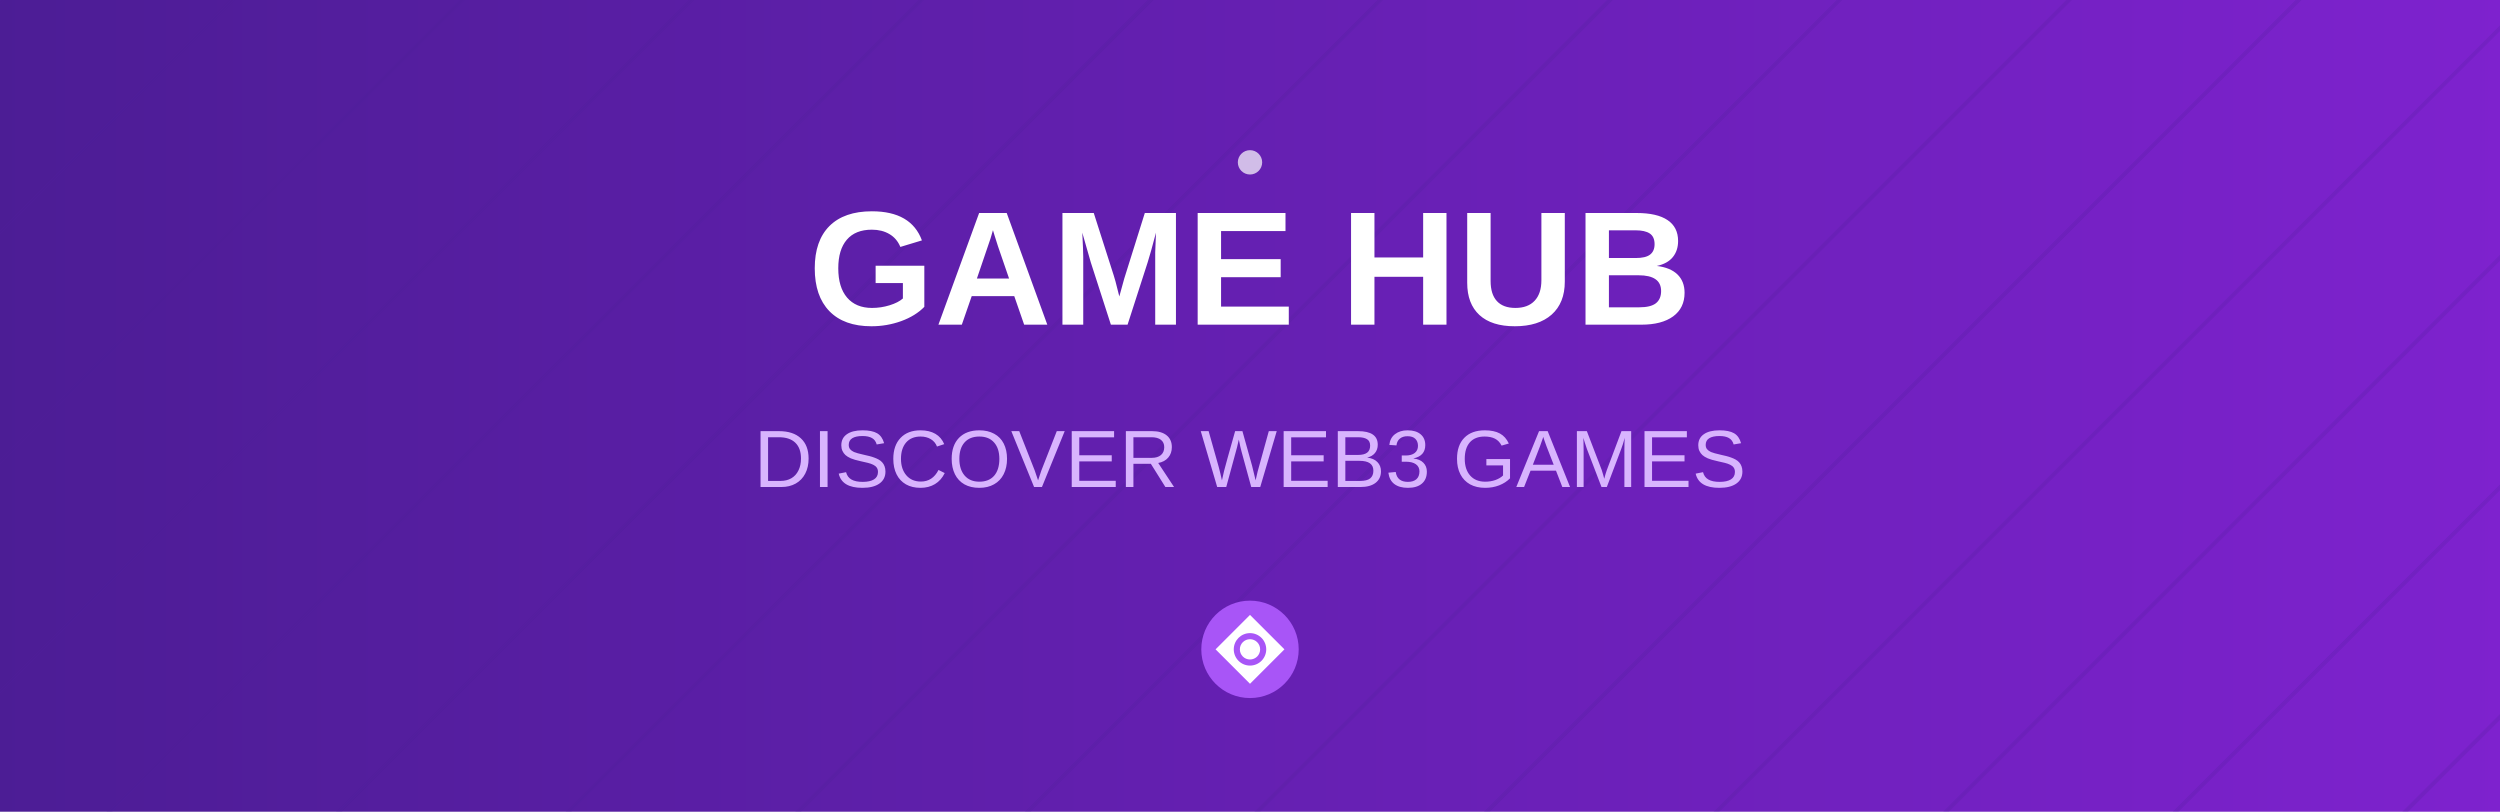
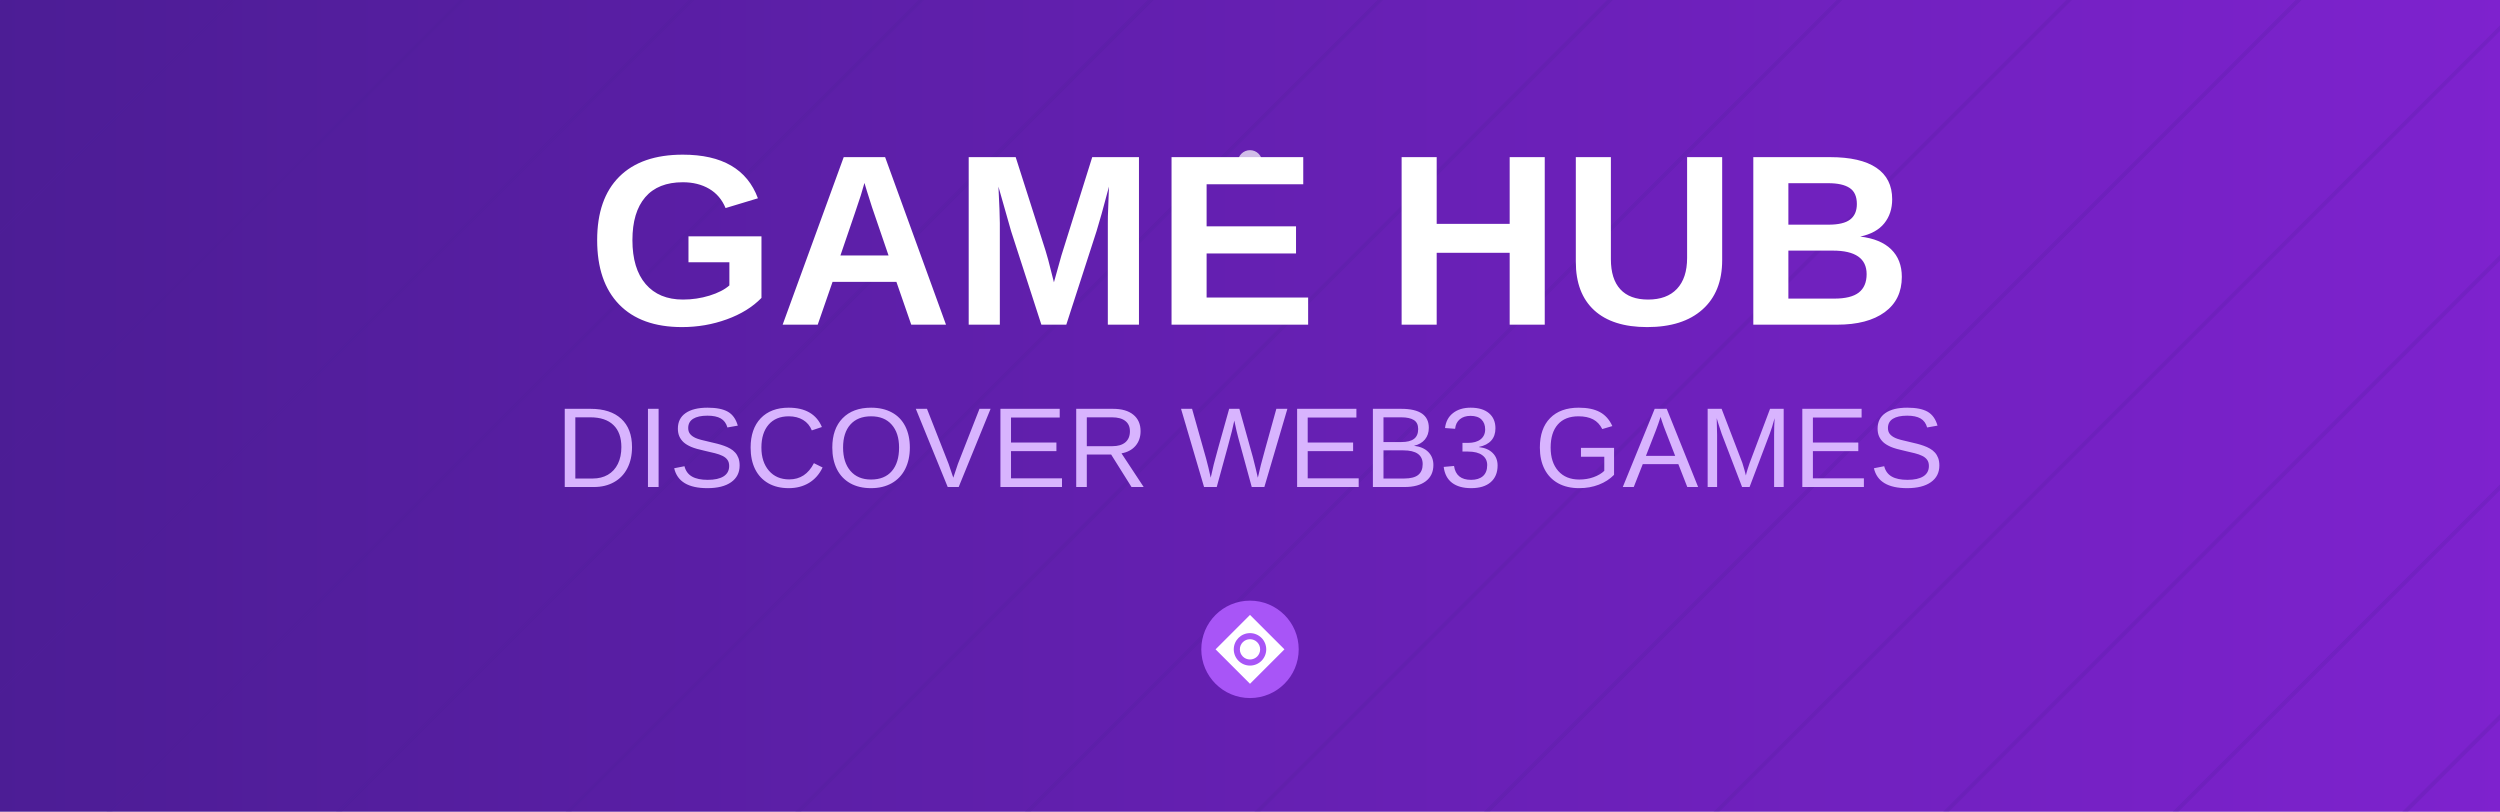
<svg xmlns="http://www.w3.org/2000/svg" width="616" height="200" viewBox="0 0 616 200">
  <defs>
    <linearGradient id="gameHubGradient" x1="0%" y1="0%" x2="100%" y2="0%">
      <stop offset="0%" stop-color="#4c1d95" />
      <stop offset="100%" stop-color="#7e22ce" />
    </linearGradient>
    <pattern id="diagonalLines" patternUnits="userSpaceOnUse" width="40" height="40" patternTransform="rotate(45)">
      <line x1="0" y1="0" x2="0" y2="40" stroke="#4c1d95" stroke-width="2" />
    </pattern>
  </defs>
  <rect x="0" y="0" width="616" height="200" fill="url(#gameHubGradient)" />
  <rect x="0" y="0" width="616" height="200" fill="url(#diagonalLines)" opacity="0.2" />
-   <text x="308" y="80" font-family="Arial, sans-serif" font-size="40" font-weight="bold" fill="white" text-anchor="middle">
+   <text x="308" y="80" font-family="Arial, sans-serif" font-size="60" font-weight="bold" fill="white" text-anchor="middle">
    GAME HUB
  </text>
-   <text x="308" y="120" font-family="Arial, sans-serif" font-size="20" fill="#d8b4fe" text-anchor="middle">
+   <text x="308" y="120" font-family="Arial, sans-serif" font-size="28" fill="#d8b4fe" text-anchor="middle">
    DISCOVER WEB3 GAMES
  </text>
  <g transform="translate(308, 160) scale(0.5)">
    <circle cx="0" cy="0" r="24" fill="#a855f7" />
    <polygon points="-12,-12 12,-12 12,12 -12,12" fill="white" transform="rotate(45)" />
    <circle cx="0" cy="0" r="8" fill="#a855f7" />
    <circle cx="0" cy="0" r="5" fill="white" />
  </g>
  <circle cx="308" cy="40" r="3" fill="white" opacity="0.7">
    <animate attributeName="opacity" values="0.3;0.7;0.3" dur="3s" repeatCount="indefinite" />
  </circle>
</svg>
